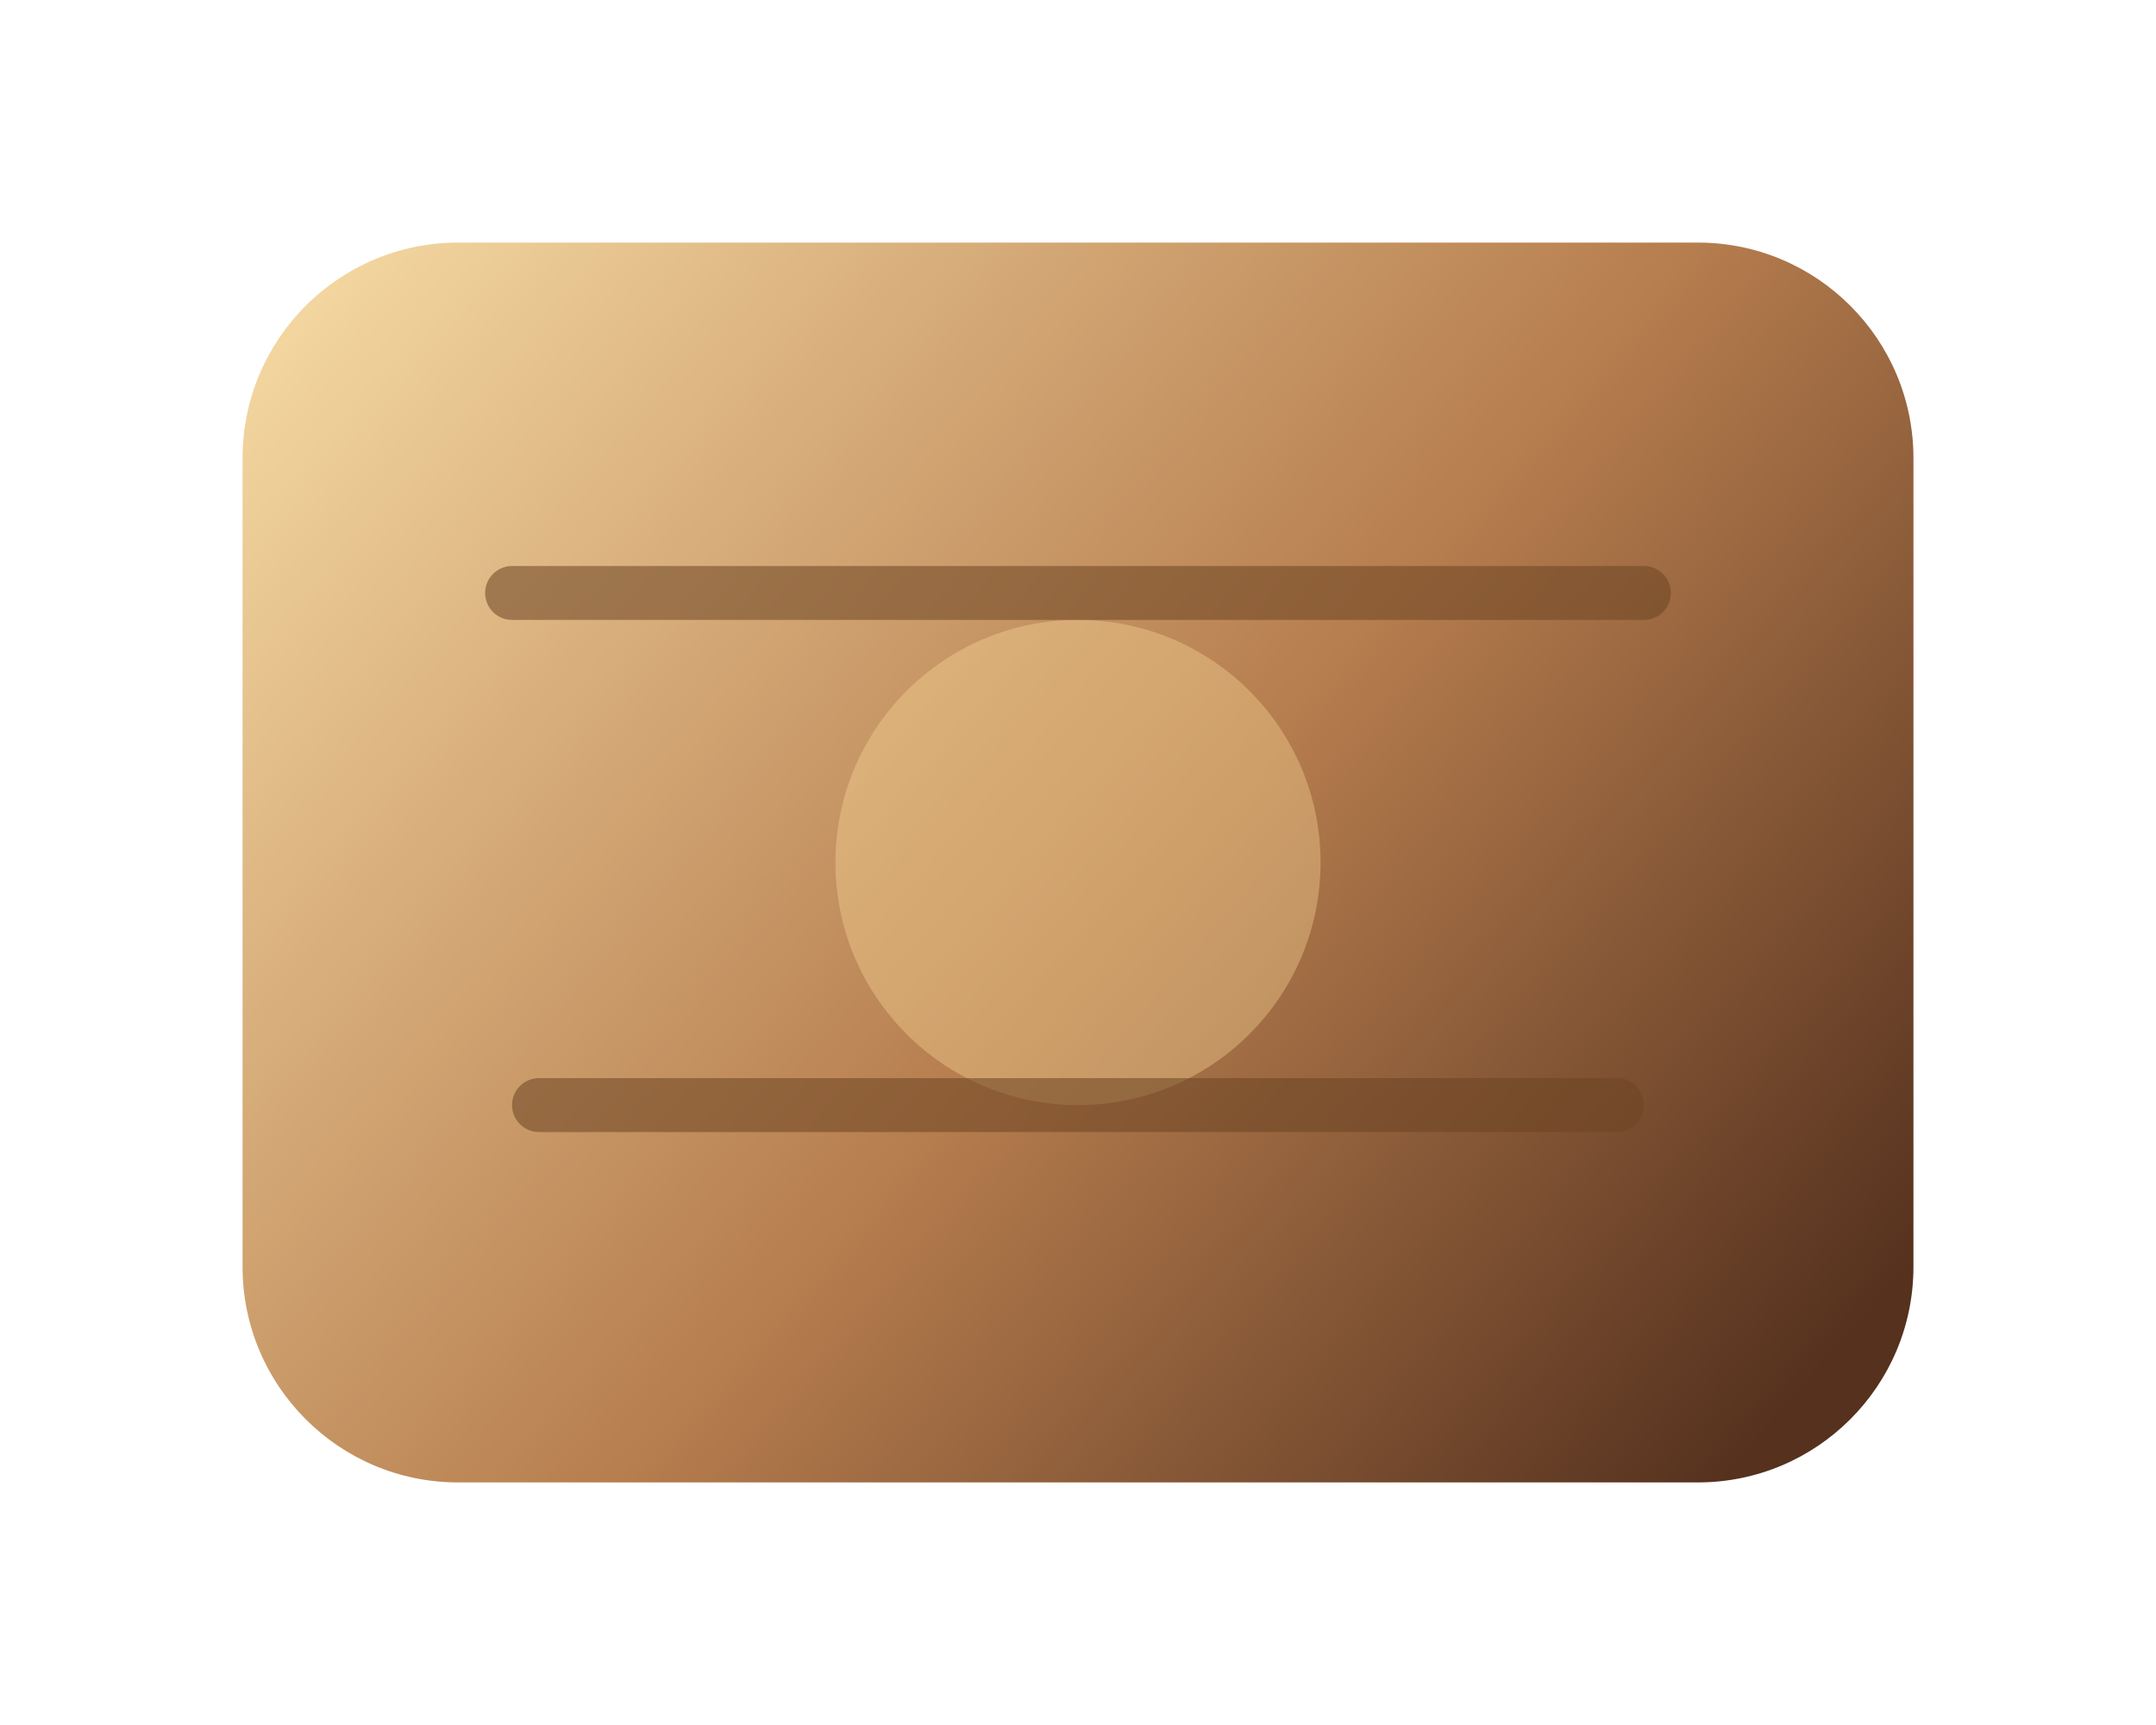
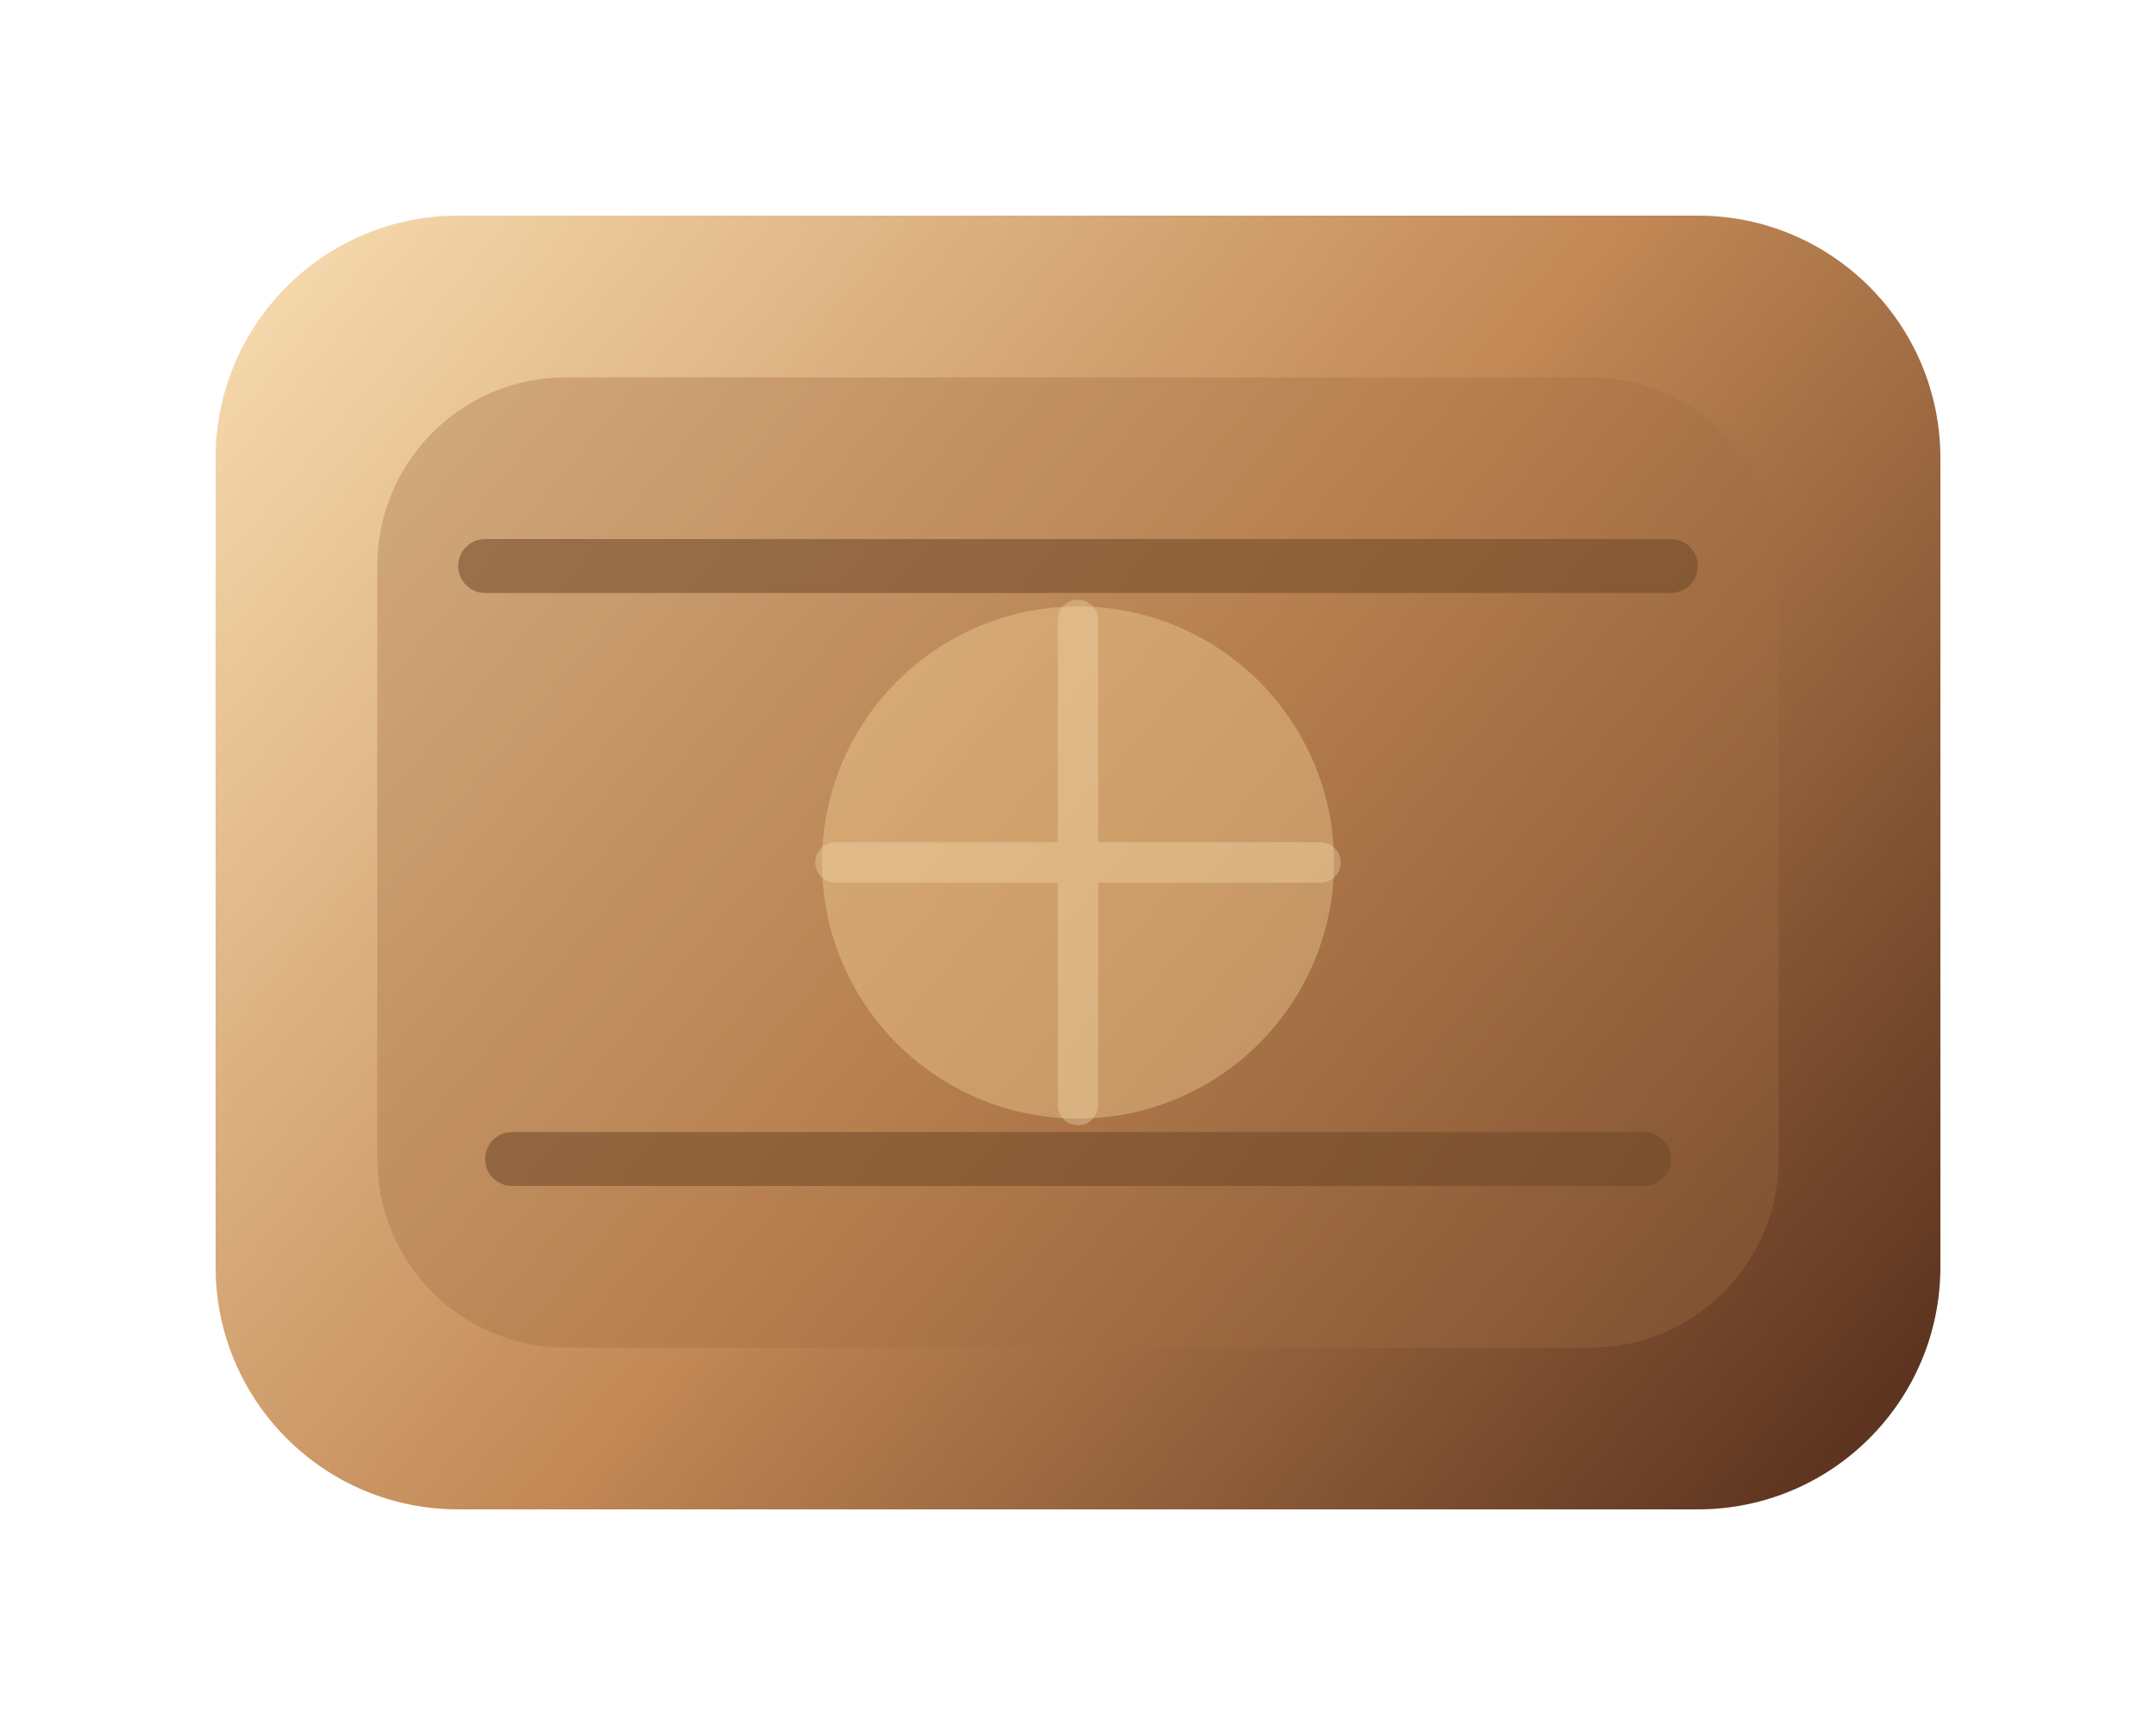
<svg xmlns="http://www.w3.org/2000/svg" width="160" height="128" viewBox="0 0 160 128">
  <defs>
-     <linearGradient id="g" x1="26" y1="18" x2="130" y2="108" gradientUnits="userSpaceOnUse">
-       <stop stop-color="#F3D6A0" />
-       <stop offset="0.55" stop-color="#B67D4E" />
-       <stop offset="1" stop-color="#55311E" />
+     <linearGradient id="aBase" x1="24" y1="18" x2="136" y2="112" gradientUnits="userSpaceOnUse">
+       <stop stop-color="#F4D7AA" />
+       <stop offset="0.5" stop-color="#C28855" />
+       <stop offset="1" stop-color="#5A321E" />
    </linearGradient>
  </defs>
-   <rect x="18" y="18" width="124" height="92" rx="16" fill="url(#g)" />
-   <circle cx="80" cy="64" r="18" fill="#FFDF9E" fill-opacity="0.35" />
-   <path d="M38 44h84M40 82h80" stroke="#6C4424" stroke-opacity="0.55" stroke-width="4" stroke-linecap="round" />
+   <rect x="16" y="16" width="128" height="96" rx="18" fill="url(#aBase)" />
+   <rect x="28" y="28" width="104" height="72" rx="14" fill="#A16D43" fill-opacity="0.35" />
+   <circle cx="80" cy="64" r="19" fill="#FFE1A2" fill-opacity="0.34" />
+   <path d="M36 42h88M38 86h84" stroke="#6E4728" stroke-opacity="0.55" stroke-width="4" stroke-linecap="round" />
+   <path d="M80 46v36M62 64h36" stroke="#F7DEB1" stroke-opacity="0.35" stroke-width="3" stroke-linecap="round" />
</svg>
